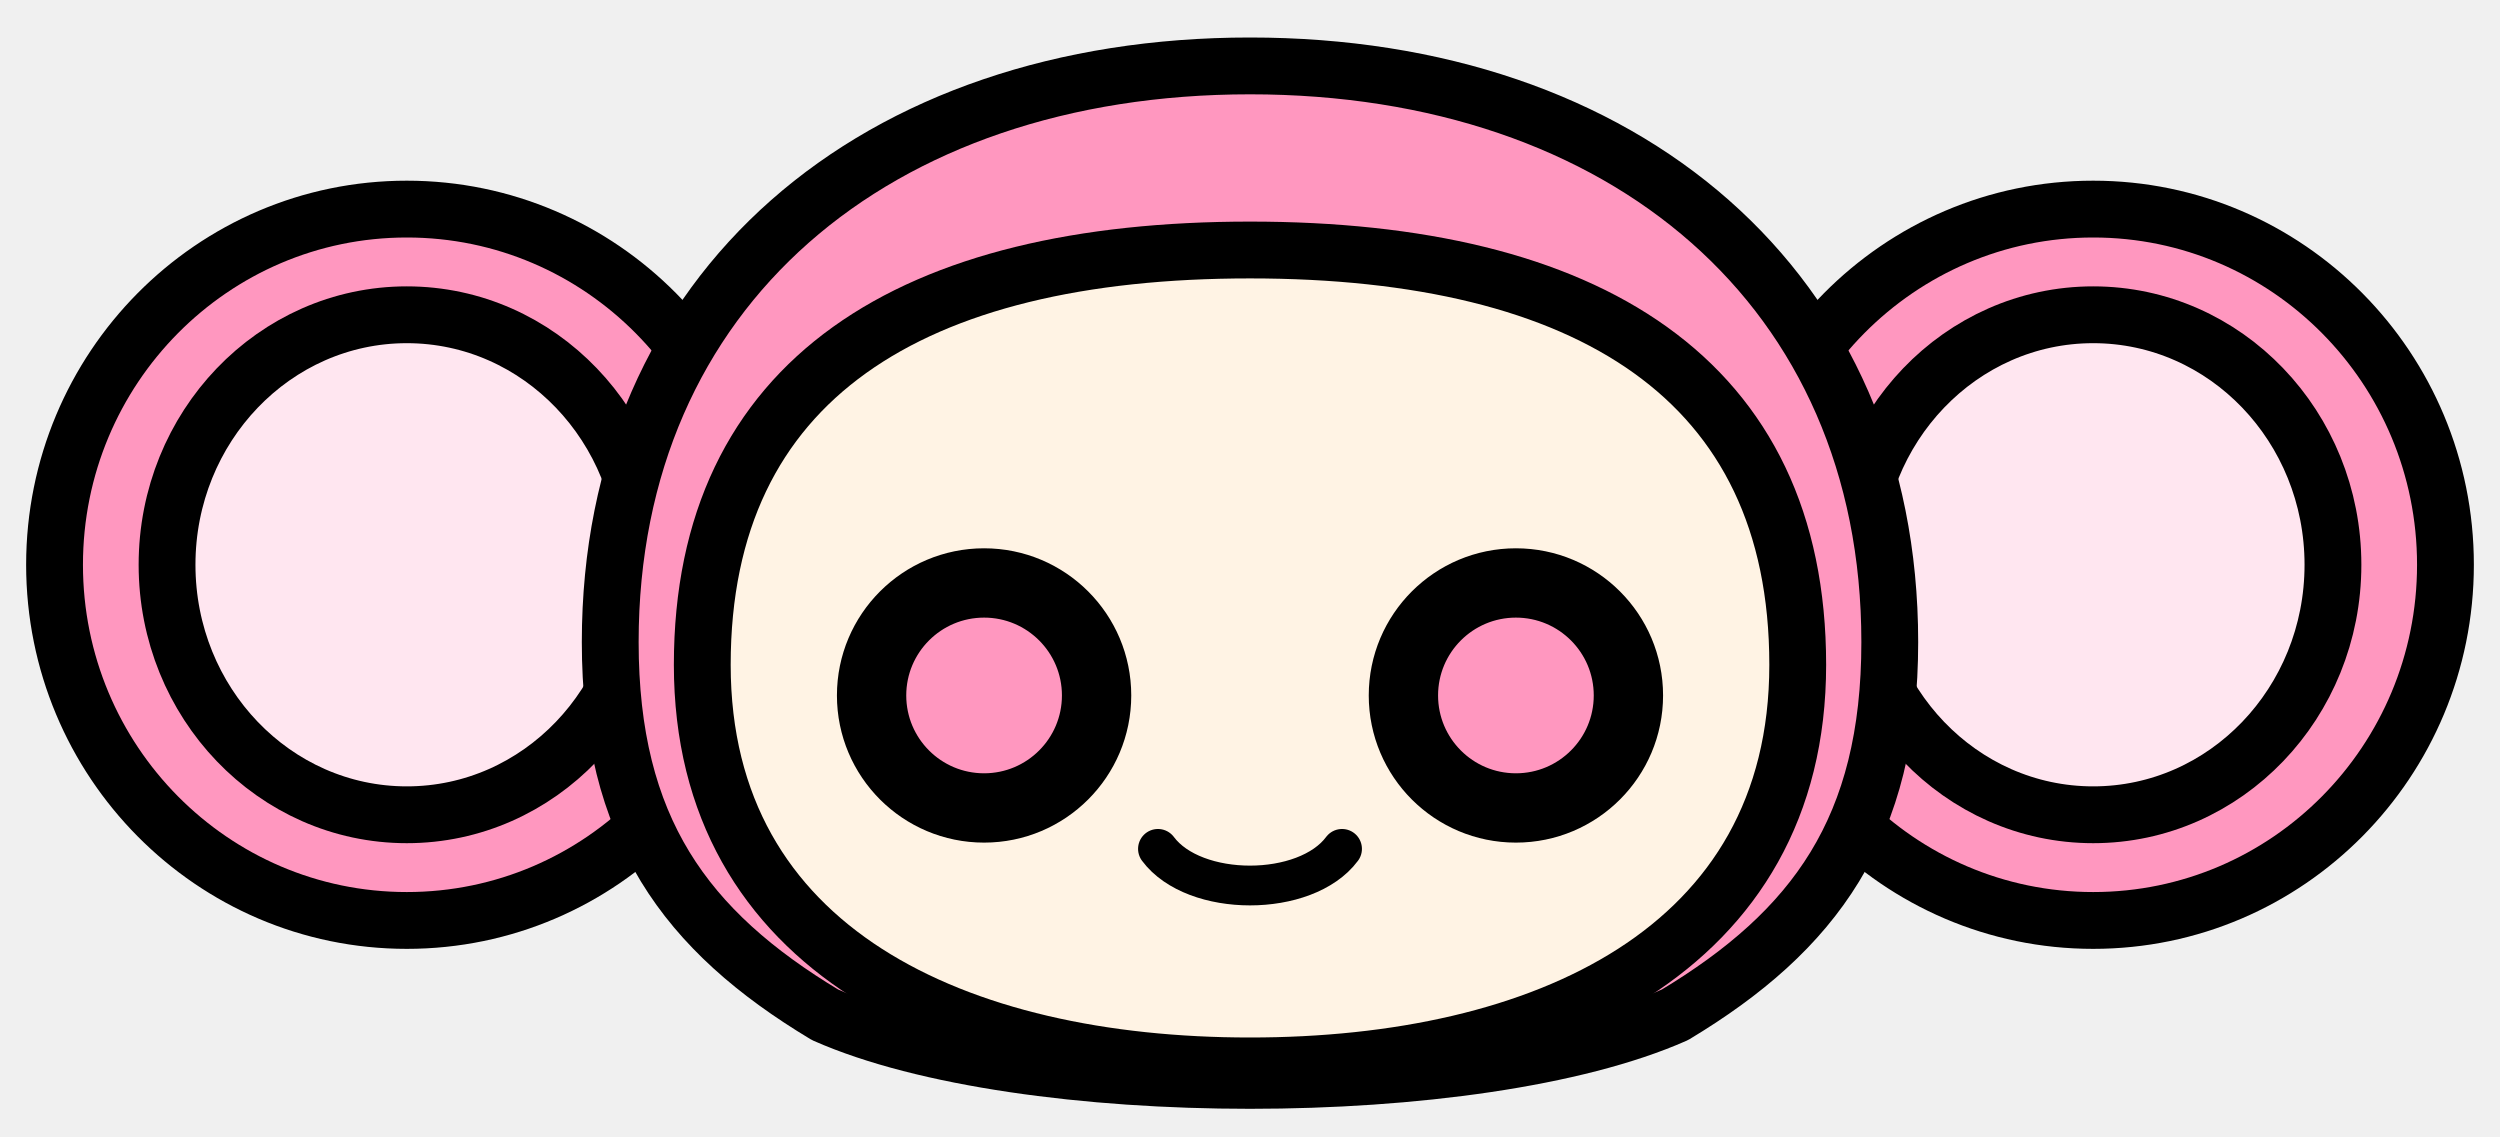
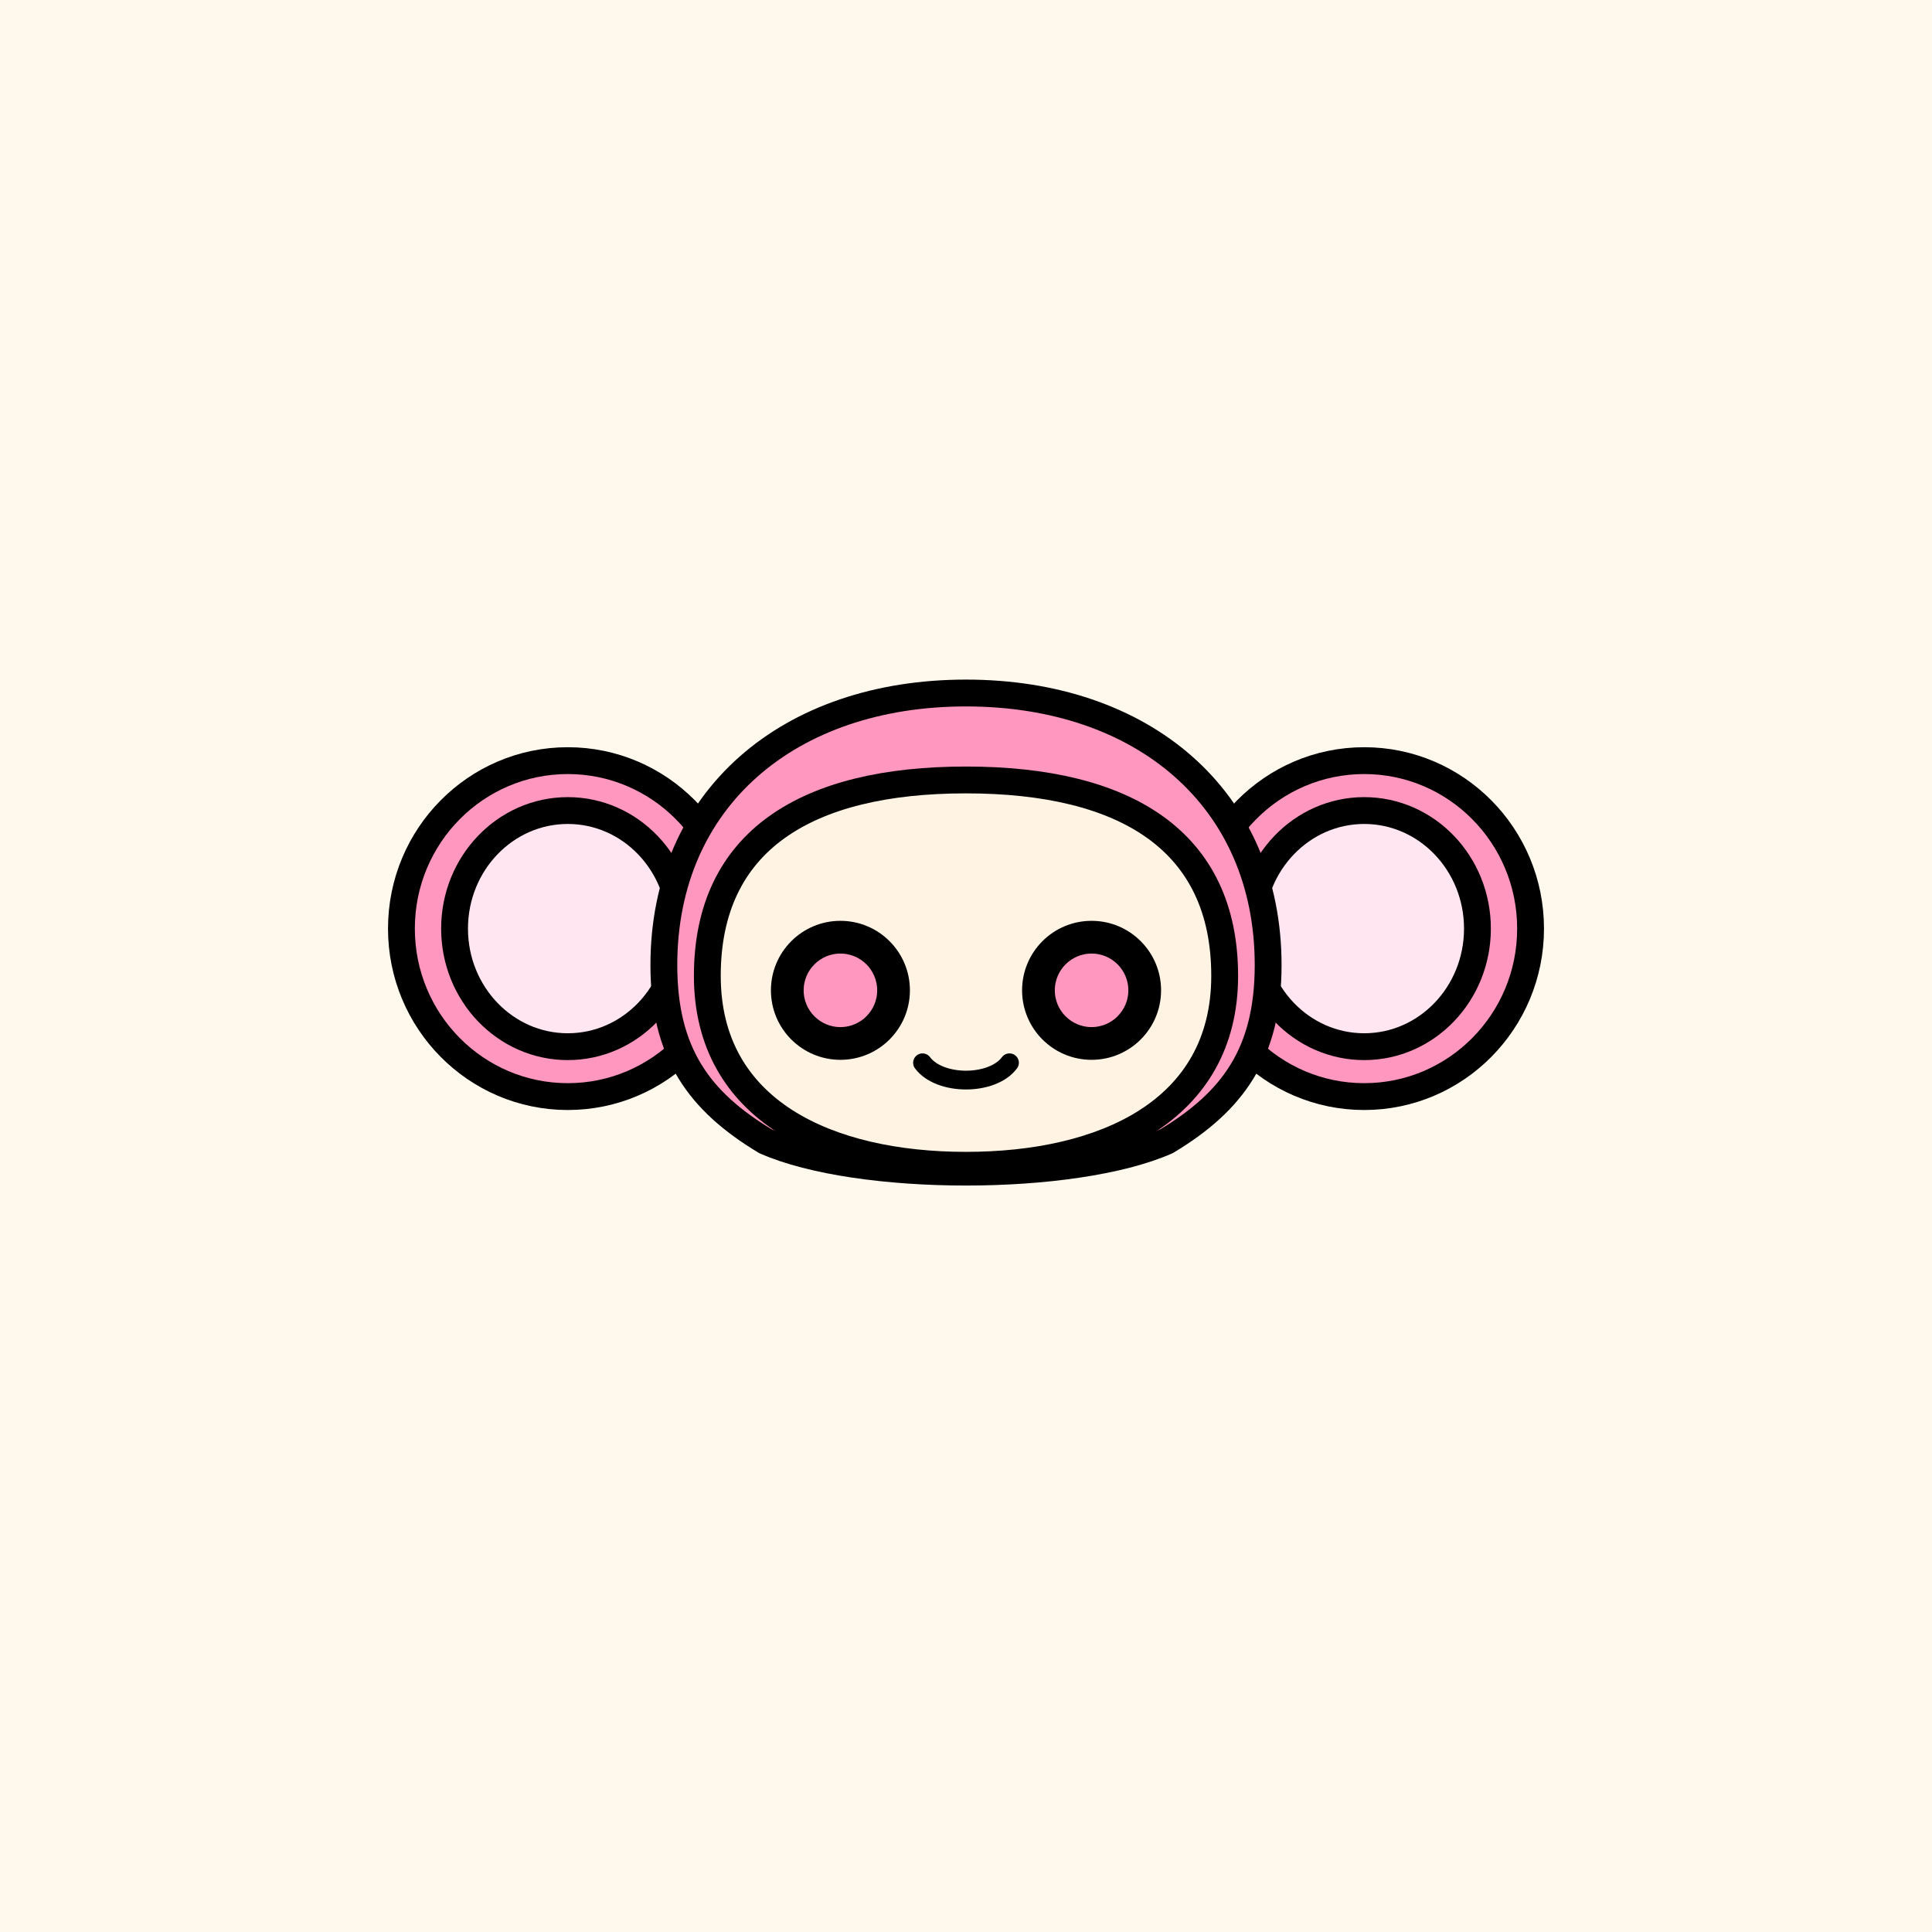
- <svg xmlns="http://www.w3.org/2000/svg" viewBox="-110 -155 220 100">
-   <g stroke="#000" stroke-width="5" stroke-linejoin="round">
+ <svg xmlns="http://www.w3.org/2000/svg" viewBox="0 0 108 108">
+   <rect width="108" height="108" fill="#FFF8EC" />
+   <g transform="translate(54,83.5) scale(0.3)" stroke="#000" stroke-width="5" stroke-linejoin="round">
    <ellipse cx="-74.2" cy="-105.3" rx="31" ry="31.3" fill="#ff97bf" />
    <ellipse cx="-74.2" cy="-105.3" rx="21.1" ry="22" fill="#ffe6f0" />
    <ellipse cx="74.2" cy="-105.3" rx="31" ry="31.3" fill="#ff97bf" />
    <ellipse cx="74.2" cy="-105.3" rx="21.1" ry="22" fill="#ffe6f0" />
    <path d="M-37.4 -65.7 C-49.7 -73.1 -56.3 -82.1 -56.3 -98.5 C-56.3 -129.6 -32.9 -149.2 0 -149.2 C32.9 -149.2 56.3 -129.6 56.3 -98.5 C56.3 -82.1 49.7 -73.1 37.4 -65.7 C20 -58 -20 -58 -37.4 -65.7Z" fill="#ff97bf" />
    <path d="M0 -133 C29.7 -133 48.2 -121.7 48.2 -96.5 C48.2 -71.3 25.7 -61.2 0 -61.2 C-25.7 -61.2 -48.2 -71.3 -48.2 -96.5 C-48.2 -121.7 -29.7 -133 0 -133Z" fill="#fff3e4" />
    <circle cx="-23.4" cy="-93.8" r="11.2" fill="#fff" stroke-width="3.5" />
    <circle cx="-23.4" cy="-93.8" r="8.6" fill="#ff97bf" stroke-width="3.5" />
    <circle cx="23.4" cy="-93.8" r="11.2" fill="#fff" stroke-width="3.5" />
    <circle cx="23.4" cy="-93.8" r="8.6" fill="#ff97bf" stroke-width="3.5" />
    <path d="M-8.1 -80.3 C-4.9 -76 4.9 -76 8.1 -80.3" fill="none" stroke-width="3.5" stroke-linecap="round" />
  </g>
</svg>
